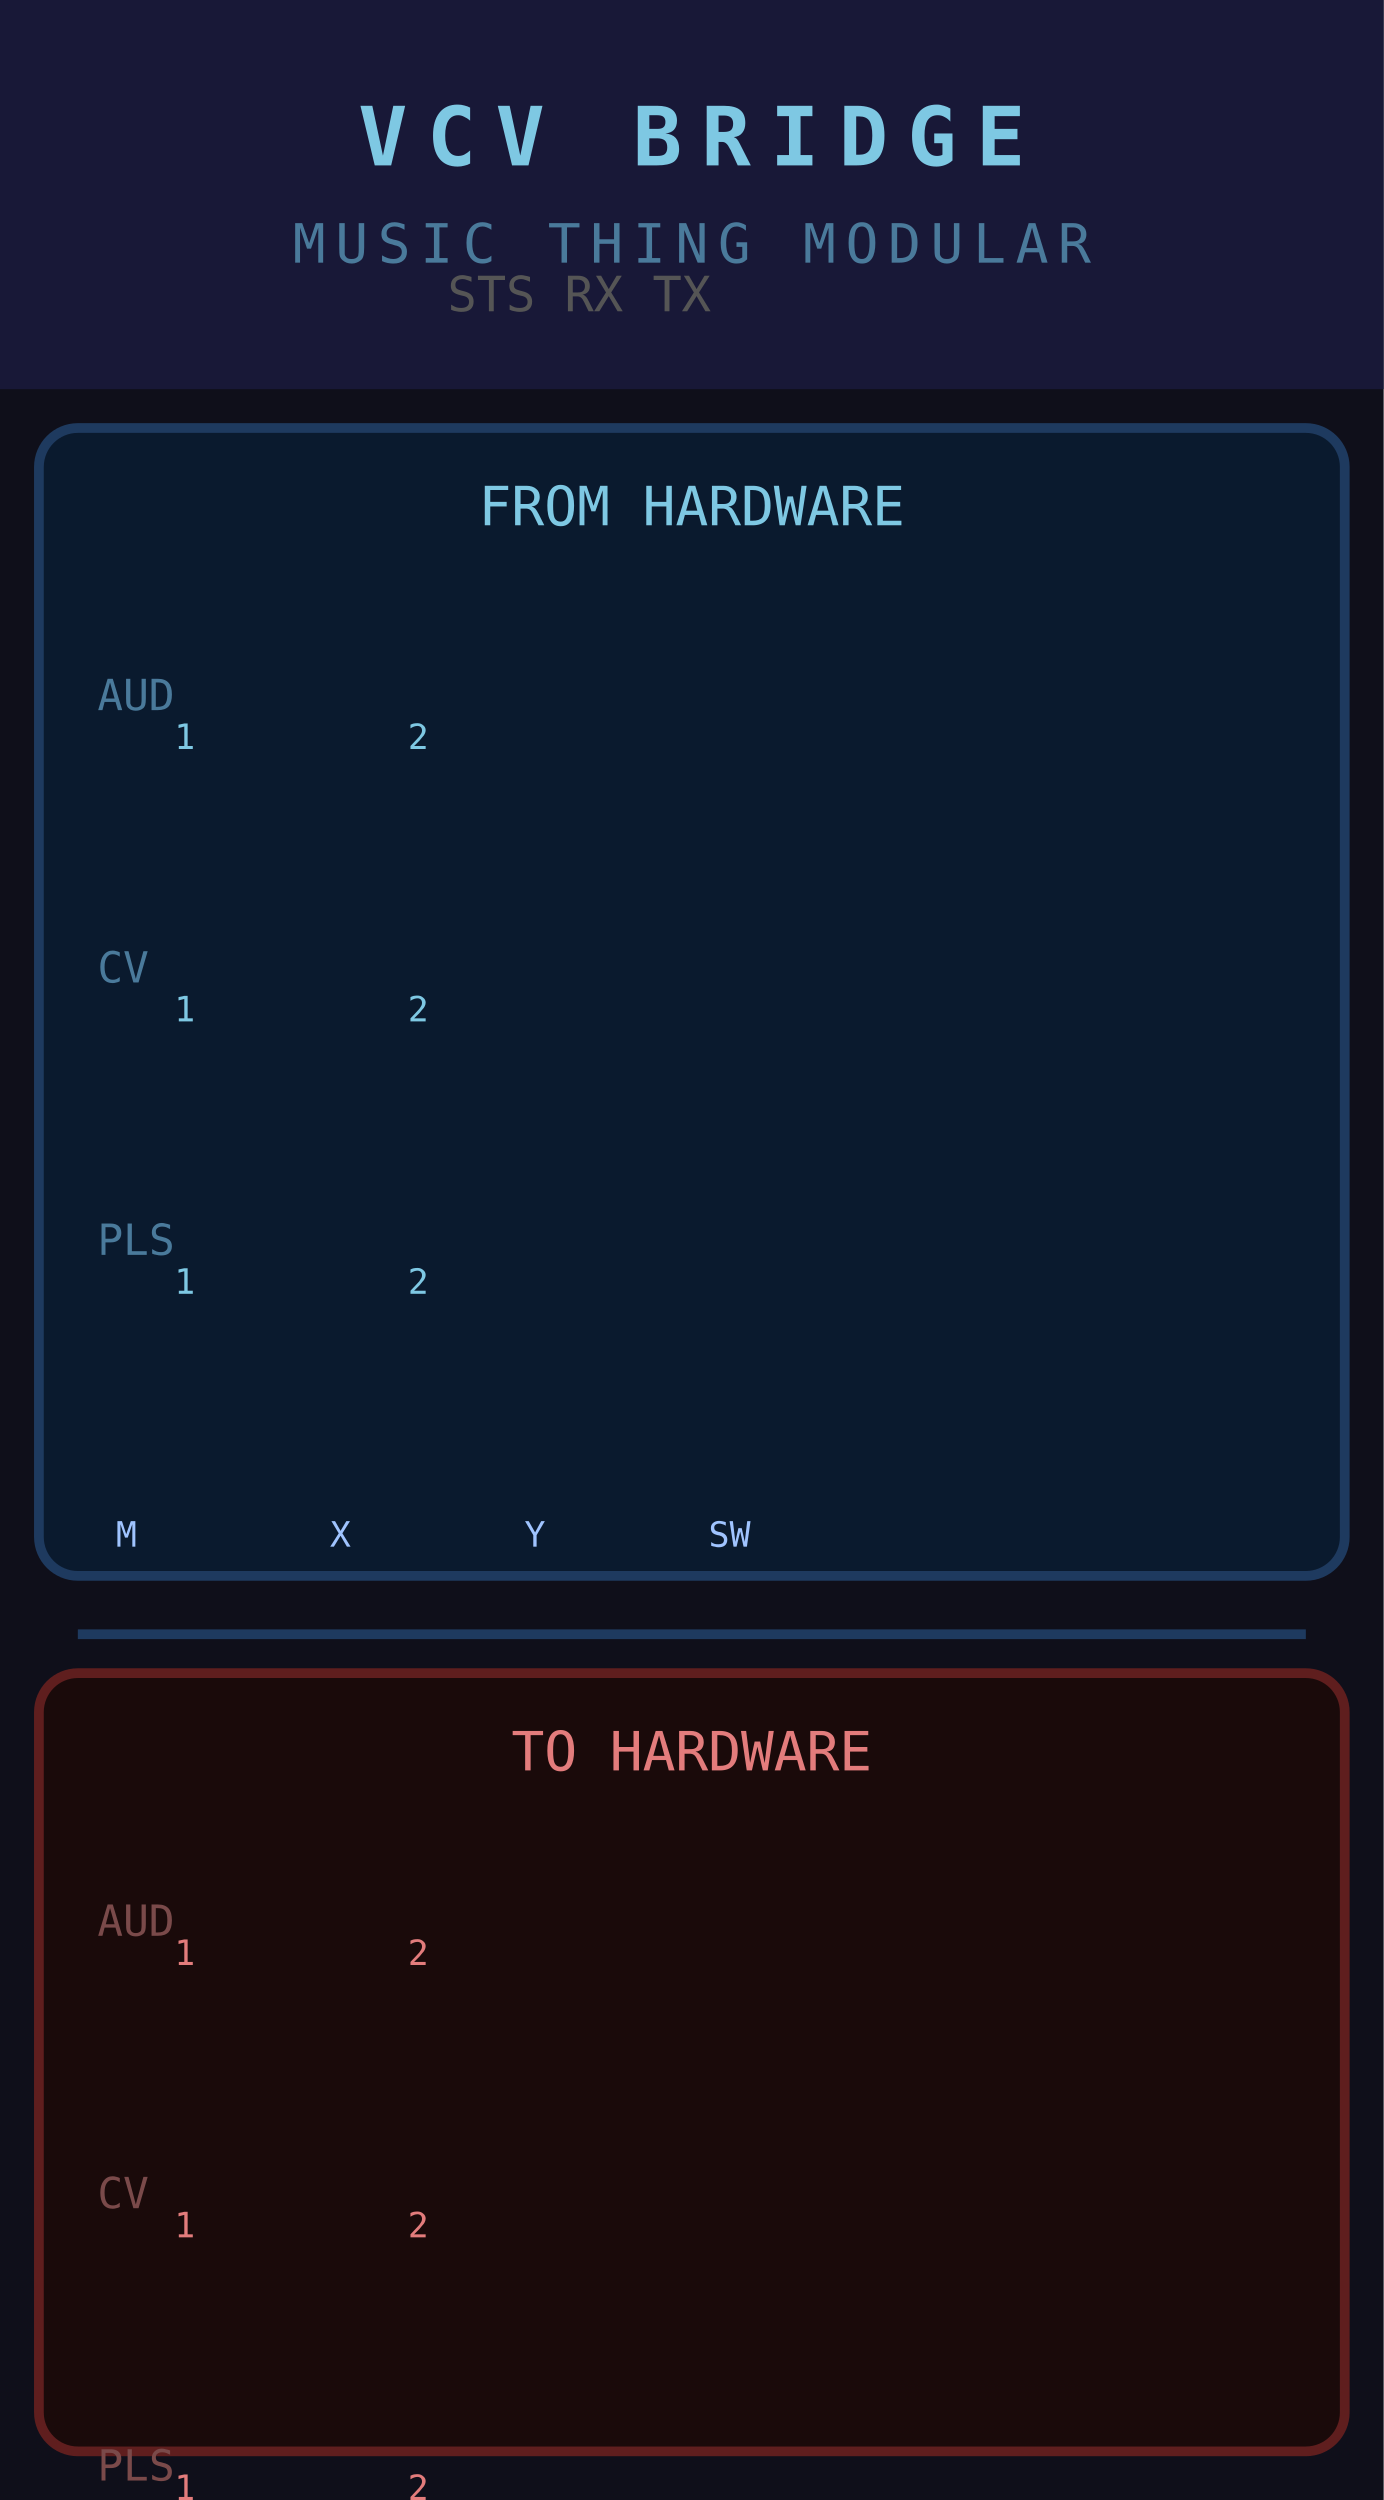
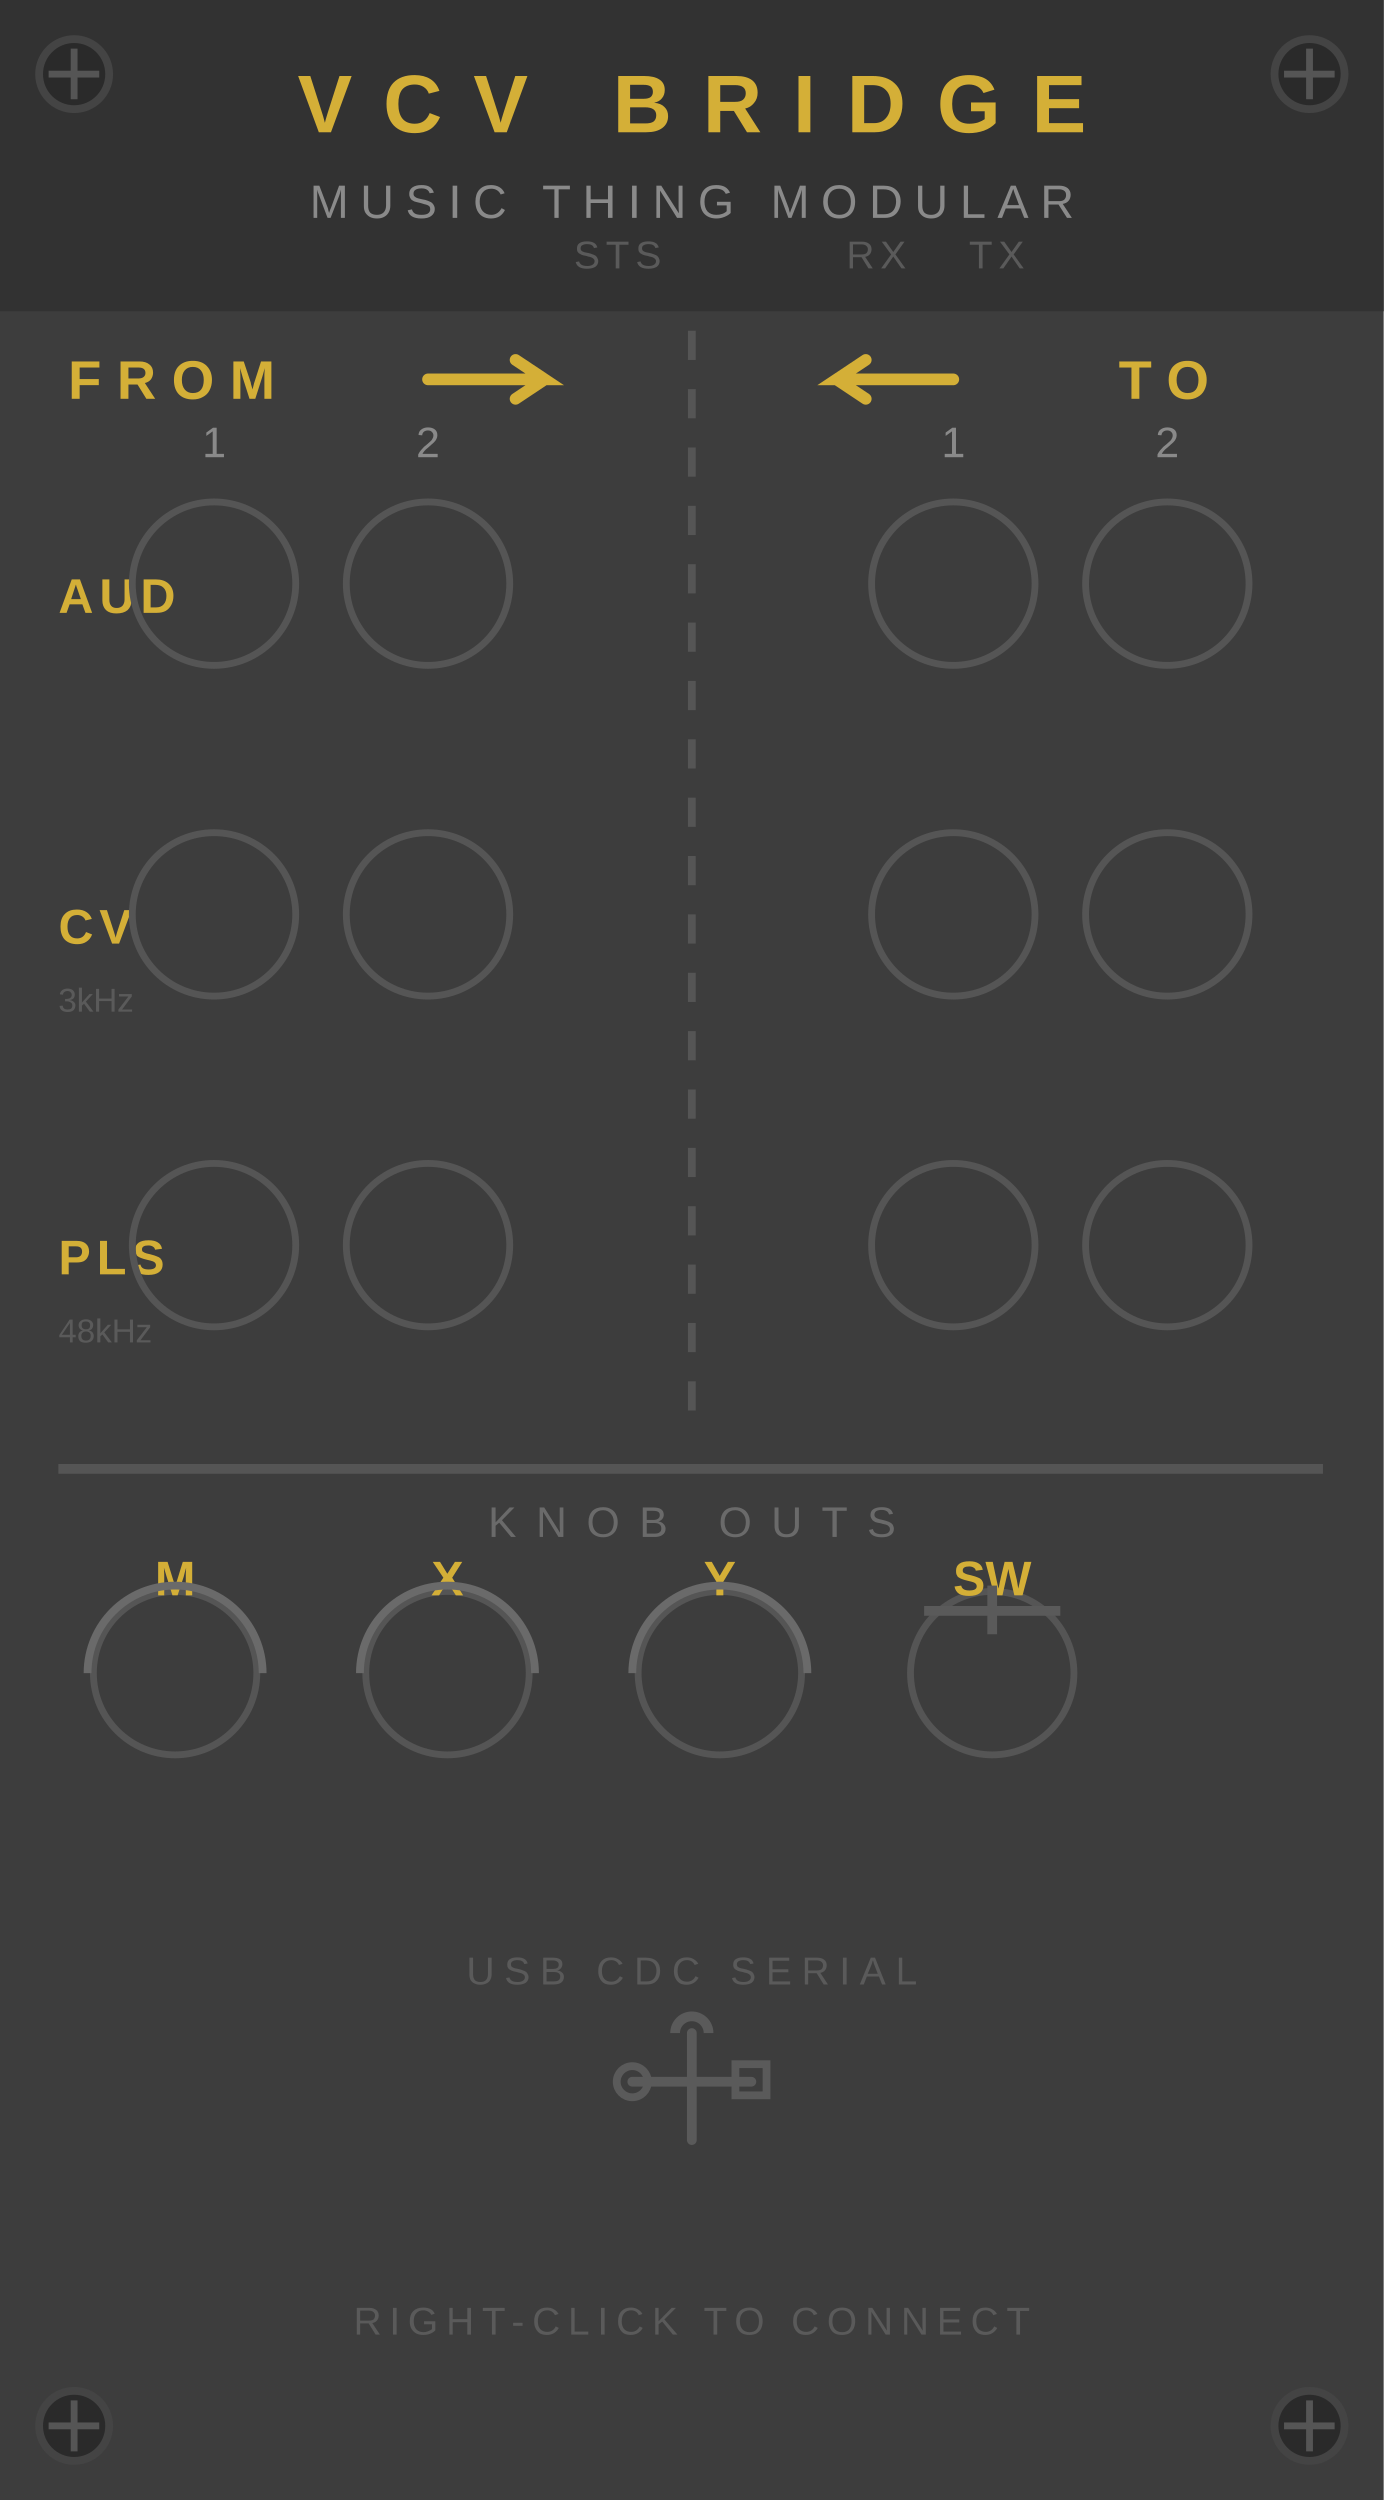
<svg xmlns="http://www.w3.org/2000/svg" viewBox="0 0 71.12 128.5" width="71.12mm" height="128.5mm">
-   <rect width="71.12" height="128.5" fill="#0f0f1a" />
-   <rect x="0" y="0" width="71.12" height="20" fill="#1a1a3e" opacity="0.8" />
-   <text x="35.56" y="8.5" text-anchor="middle" font-family="monospace" font-size="4.2" font-weight="bold" fill="#7ec8e3" letter-spacing="1">VCV BRIDGE</text>
-   <text x="35.56" y="13.5" text-anchor="middle" font-family="monospace" font-size="2.8" fill="#4a7a9b" letter-spacing="0.5">MUSIC THING MODULAR</text>
-   <text x="23" y="16" font-family="monospace" font-size="2.5" fill="#555">STS RX TX</text>
-   <rect x="2" y="22" width="67.12" height="59" rx="2" fill="#0a1a2e" stroke="#1e3a5f" stroke-width="0.5" />
-   <text x="35.56" y="27" text-anchor="middle" font-family="monospace" font-size="2.8" fill="#7ec8e3">FROM HARDWARE</text>
-   <text x="5" y="36.5" font-family="monospace" font-size="2.2" fill="#4a7a9b">AUD</text>
-   <text x="9.5" y="38.5" text-anchor="middle" font-family="monospace" font-size="1.8" fill="#7ec8e3">1</text>
-   <text x="21.5" y="38.5" text-anchor="middle" font-family="monospace" font-size="1.8" fill="#7ec8e3">2</text>
-   <text x="5" y="50.5" font-family="monospace" font-size="2.2" fill="#4a7a9b">CV</text>
-   <text x="9.5" y="52.5" text-anchor="middle" font-family="monospace" font-size="1.8" fill="#7ec8e3">1</text>
-   <text x="21.5" y="52.5" text-anchor="middle" font-family="monospace" font-size="1.8" fill="#7ec8e3">2</text>
-   <text x="5" y="64.5" font-family="monospace" font-size="2.2" fill="#4a7a9b">PLS</text>
-   <text x="9.5" y="66.5" text-anchor="middle" font-family="monospace" font-size="1.8" fill="#7ec8e3">1</text>
-   <text x="21.5" y="66.5" text-anchor="middle" font-family="monospace" font-size="1.8" fill="#7ec8e3">2</text>
-   <text x="6.5" y="79.5" text-anchor="middle" font-family="monospace" font-size="1.8" fill="#a0c4ff">M</text>
-   <text x="17.5" y="79.5" text-anchor="middle" font-family="monospace" font-size="1.8" fill="#a0c4ff">X</text>
-   <text x="27.5" y="79.5" text-anchor="middle" font-family="monospace" font-size="1.8" fill="#a0c4ff">Y</text>
-   <text x="37.5" y="79.5" text-anchor="middle" font-family="monospace" font-size="1.8" fill="#a0c4ff">SW</text>
-   <line x1="4" y1="84" x2="67.12" y2="84" stroke="#1e3a5f" stroke-width="0.5" />
-   <rect x="2" y="86" width="67.12" height="40" rx="2" fill="#1a0a0a" stroke="#5f1e1e" stroke-width="0.5" />
-   <text x="35.56" y="91" text-anchor="middle" font-family="monospace" font-size="2.8" fill="#e37c7c">TO HARDWARE</text>
-   <text x="5" y="99.5" font-family="monospace" font-size="2.2" fill="#7a4a4a">AUD</text>
-   <text x="9.5" y="101" text-anchor="middle" font-family="monospace" font-size="1.8" fill="#e37c7c">1</text>
-   <text x="21.5" y="101" text-anchor="middle" font-family="monospace" font-size="1.8" fill="#e37c7c">2</text>
-   <text x="5" y="113.5" font-family="monospace" font-size="2.2" fill="#7a4a4a">CV</text>
-   <text x="9.5" y="115" text-anchor="middle" font-family="monospace" font-size="1.8" fill="#e37c7c">1</text>
-   <text x="21.5" y="115" text-anchor="middle" font-family="monospace" font-size="1.8" fill="#e37c7c">2</text>
-   <text x="5" y="127.5" font-family="monospace" font-size="2.2" fill="#7a4a4a">PLS</text>
-   <text x="9.5" y="128.5" text-anchor="middle" font-family="monospace" font-size="1.8" fill="#e37c7c">1</text>
-   <text x="21.5" y="128.5" text-anchor="middle" font-family="monospace" font-size="1.8" fill="#e37c7c">2</text>
+   <rect width="71.12" height="128.5" fill="#3d3d3d" />
+   <rect x="0" y="0" width="71.12" height="16" fill="#323232" />
+   <text x="35.56" y="6.8" text-anchor="middle" font-family="'Arial Narrow', 'Helvetica Neue', Arial, sans-serif" font-size="4.2" font-weight="700" letter-spacing="1.6" fill="#d4af37">VCV BRIDGE</text>
+   <text x="35.56" y="11.2" text-anchor="middle" font-family="'Arial Narrow', Arial, sans-serif" font-size="2.4" letter-spacing="0.6" fill="#8a8a8a">MUSIC THING MODULAR</text>
+   <text x="29.5" y="13.8" font-family="'Arial Narrow', Arial, sans-serif" font-size="2.0" fill="#5a5a5a" letter-spacing="0.3">STS</text>
+   <text x="43.5" y="13.8" font-family="'Arial Narrow', Arial, sans-serif" font-size="2.0" fill="#5a5a5a" letter-spacing="0.3">RX</text>
+   <text x="49.8" y="13.8" font-family="'Arial Narrow', Arial, sans-serif" font-size="2.0" fill="#5a5a5a" letter-spacing="0.3">TX</text>
+   <text x="3.5" y="20.5" font-family="'Arial Narrow', Arial, sans-serif" font-size="2.8" font-weight="700" letter-spacing="0.8" fill="#d4af37">FROM</text>
+   <path d="M 22,19.5 L 28,19.5 L 26.5,18.5 M 28,19.5 L 26.5,20.5" stroke="#d4af37" stroke-width="0.6" fill="none" stroke-linecap="round" />
+   <text x="57.5" y="20.5" font-family="'Arial Narrow', Arial, sans-serif" font-size="2.8" font-weight="700" letter-spacing="0.8" fill="#d4af37">TO</text>
+   <path d="M 49,19.5 L 43,19.5 L 44.5,18.5 M 43,19.5 L 44.5,20.5" stroke="#d4af37" stroke-width="0.6" fill="none" stroke-linecap="round" />
+   <line x1="35.56" y1="17" x2="35.56" y2="74" stroke="#555" stroke-width="0.4" stroke-dasharray="1.5,1.5" />
+   <text x="11" y="23.5" text-anchor="middle" font-family="'Arial Narrow', Arial, sans-serif" font-size="2.2" fill="#8a8a8a">1</text>
+   <text x="22" y="23.5" text-anchor="middle" font-family="'Arial Narrow', Arial, sans-serif" font-size="2.2" fill="#8a8a8a">2</text>
+   <text x="49" y="23.5" text-anchor="middle" font-family="'Arial Narrow', Arial, sans-serif" font-size="2.2" fill="#8a8a8a">1</text>
+   <text x="60" y="23.5" text-anchor="middle" font-family="'Arial Narrow', Arial, sans-serif" font-size="2.2" fill="#8a8a8a">2</text>
+   <text x="3" y="31.5" font-family="'Arial Narrow', Arial, sans-serif" font-size="2.5" font-weight="700" letter-spacing="0.3" fill="#d4af37">AUD</text>
+   <text x="3" y="48.5" font-family="'Arial Narrow', Arial, sans-serif" font-size="2.5" font-weight="700" letter-spacing="0.3" fill="#d4af37">CV</text>
+   <text x="3" y="52.0" font-family="'Arial Narrow', Arial, sans-serif" font-size="1.7" fill="#5a5a5a">3kHz</text>
+   <text x="3" y="65.5" font-family="'Arial Narrow', Arial, sans-serif" font-size="2.5" font-weight="700" letter-spacing="0.3" fill="#d4af37">PLS</text>
+   <text x="3" y="69.0" font-family="'Arial Narrow', Arial, sans-serif" font-size="1.7" fill="#5a5a5a">48kHz</text>
+   <circle cx="11" cy="30" r="4.2" fill="none" stroke="#555" stroke-width="0.35" />
+   <circle cx="22" cy="30" r="4.2" fill="none" stroke="#555" stroke-width="0.35" />
+   <circle cx="11" cy="47" r="4.2" fill="none" stroke="#555" stroke-width="0.35" />
+   <circle cx="22" cy="47" r="4.2" fill="none" stroke="#555" stroke-width="0.35" />
+   <circle cx="11" cy="64" r="4.2" fill="none" stroke="#555" stroke-width="0.35" />
+   <circle cx="22" cy="64" r="4.2" fill="none" stroke="#555" stroke-width="0.35" />
+   <circle cx="49" cy="30" r="4.2" fill="none" stroke="#555" stroke-width="0.35" />
+   <circle cx="60" cy="30" r="4.2" fill="none" stroke="#555" stroke-width="0.35" />
+   <circle cx="49" cy="47" r="4.2" fill="none" stroke="#555" stroke-width="0.35" />
+   <circle cx="60" cy="47" r="4.2" fill="none" stroke="#555" stroke-width="0.35" />
+   <circle cx="49" cy="64" r="4.2" fill="none" stroke="#555" stroke-width="0.35" />
+   <circle cx="60" cy="64" r="4.2" fill="none" stroke="#555" stroke-width="0.35" />
+   <line x1="3" y1="75.5" x2="68" y2="75.5" stroke="#555" stroke-width="0.5" />
+   <text x="35.56" y="79.0" text-anchor="middle" font-family="'Arial Narrow', Arial, sans-serif" font-size="2.2" letter-spacing="1.0" fill="#6a6a6a">KNOB OUTS</text>
+   <circle cx=" 9" cy="86" r="4.2" fill="none" stroke="#555" stroke-width="0.35" />
+   <circle cx="23" cy="86" r="4.2" fill="none" stroke="#555" stroke-width="0.35" />
+   <circle cx="37" cy="86" r="4.2" fill="none" stroke="#555" stroke-width="0.35" />
+   <circle cx="51" cy="86" r="4.2" fill="none" stroke="#555" stroke-width="0.35" />
+   <text x=" 9" y="82.0" text-anchor="middle" font-family="'Arial Narrow', Arial, sans-serif" font-size="2.5" font-weight="700" fill="#d4af37">M</text>
+   <text x="23" y="82.0" text-anchor="middle" font-family="'Arial Narrow', Arial, sans-serif" font-size="2.5" font-weight="700" fill="#d4af37">X</text>
+   <text x="37" y="82.0" text-anchor="middle" font-family="'Arial Narrow', Arial, sans-serif" font-size="2.5" font-weight="700" fill="#d4af37">Y</text>
+   <text x="51" y="82.0" text-anchor="middle" font-family="'Arial Narrow', Arial, sans-serif" font-size="2.5" font-weight="700" fill="#d4af37">SW</text>
+   <path d="M 4.5,86 A 4.5,4.5 0 0 1 13.5,86" fill="none" stroke="#6a6a6a" stroke-width="0.4" />
+   <path d="M 18.5,86 A 4.5,4.5 0 0 1 27.5,86" fill="none" stroke="#6a6a6a" stroke-width="0.4" />
+   <path d="M 32.5,86 A 4.5,4.5 0 0 1 41.5,86" fill="none" stroke="#6a6a6a" stroke-width="0.4" />
+   <line x1="47.5" y1="82.8" x2="54.5" y2="82.8" stroke="#5a5a5a" stroke-width="0.5" />
+   <line x1="51" y1="81.5" x2="51" y2="84.0" stroke="#5a5a5a" stroke-width="0.5" />
+   <text x="35.56" y="102" text-anchor="middle" font-family="'Arial Narrow', Arial, sans-serif" font-size="2.0" letter-spacing="0.5" fill="#5a5a5a">USB CDC SERIAL</text>
+   <line x1="35.56" y1="104.5" x2="35.56" y2="110" stroke="#5a5a5a" stroke-width="0.5" stroke-linecap="round" />
+   <line x1="35.56" y1="107" x2="32.5" y2="107" stroke="#5a5a5a" stroke-width="0.5" stroke-linecap="round" />
+   <circle cx="32.5" cy="107" r="0.8" fill="none" stroke="#5a5a5a" stroke-width="0.4" />
+   <line x1="35.56" y1="107" x2="38.62" y2="107" stroke="#5a5a5a" stroke-width="0.5" stroke-linecap="round" />
+   <rect x="37.8" y="106.1" width="1.6" height="1.6" fill="none" stroke="#5a5a5a" stroke-width="0.4" />
+   <path d="M 34.7,104.5 A 0.86,0.86 0 0 1 36.42,104.5" fill="none" stroke="#5a5a5a" stroke-width="0.5" />
+   <text x="35.56" y="120" text-anchor="middle" font-family="'Arial Narrow', Arial, sans-serif" font-size="2.0" letter-spacing="0.4" fill="#5a5a5a">RIGHT-CLICK TO CONNECT</text>
+   <circle cx="3.81" cy="3.81" r="1.8" fill="#2a2a2a" stroke="#444" stroke-width="0.4" />
+   <line x1="2.5" y1="3.81" x2="5.1" y2="3.81" stroke="#555" stroke-width="0.35" />
+   <line x1="3.81" y1="2.5" x2="3.81" y2="5.1" stroke="#555" stroke-width="0.35" />
+   <circle cx="67.31" cy="3.81" r="1.8" fill="#2a2a2a" stroke="#444" stroke-width="0.4" />
+   <line x1="66.0" y1="3.81" x2="68.6" y2="3.81" stroke="#555" stroke-width="0.35" />
+   <line x1="67.31" y1="2.5" x2="67.31" y2="5.1" stroke="#555" stroke-width="0.35" />
+   <circle cx="3.81" cy="124.69" r="1.8" fill="#2a2a2a" stroke="#444" stroke-width="0.4" />
+   <line x1="2.5" y1="124.69" x2="5.1" y2="124.69" stroke="#555" stroke-width="0.35" />
+   <line x1="3.81" y1="123.38" x2="3.81" y2="126.0" stroke="#555" stroke-width="0.35" />
+   <circle cx="67.31" cy="124.69" r="1.8" fill="#2a2a2a" stroke="#444" stroke-width="0.4" />
+   <line x1="66.0" y1="124.69" x2="68.6" y2="124.69" stroke="#555" stroke-width="0.35" />
+   <line x1="67.31" y1="123.38" x2="67.31" y2="126.0" stroke="#555" stroke-width="0.35" />
</svg>
